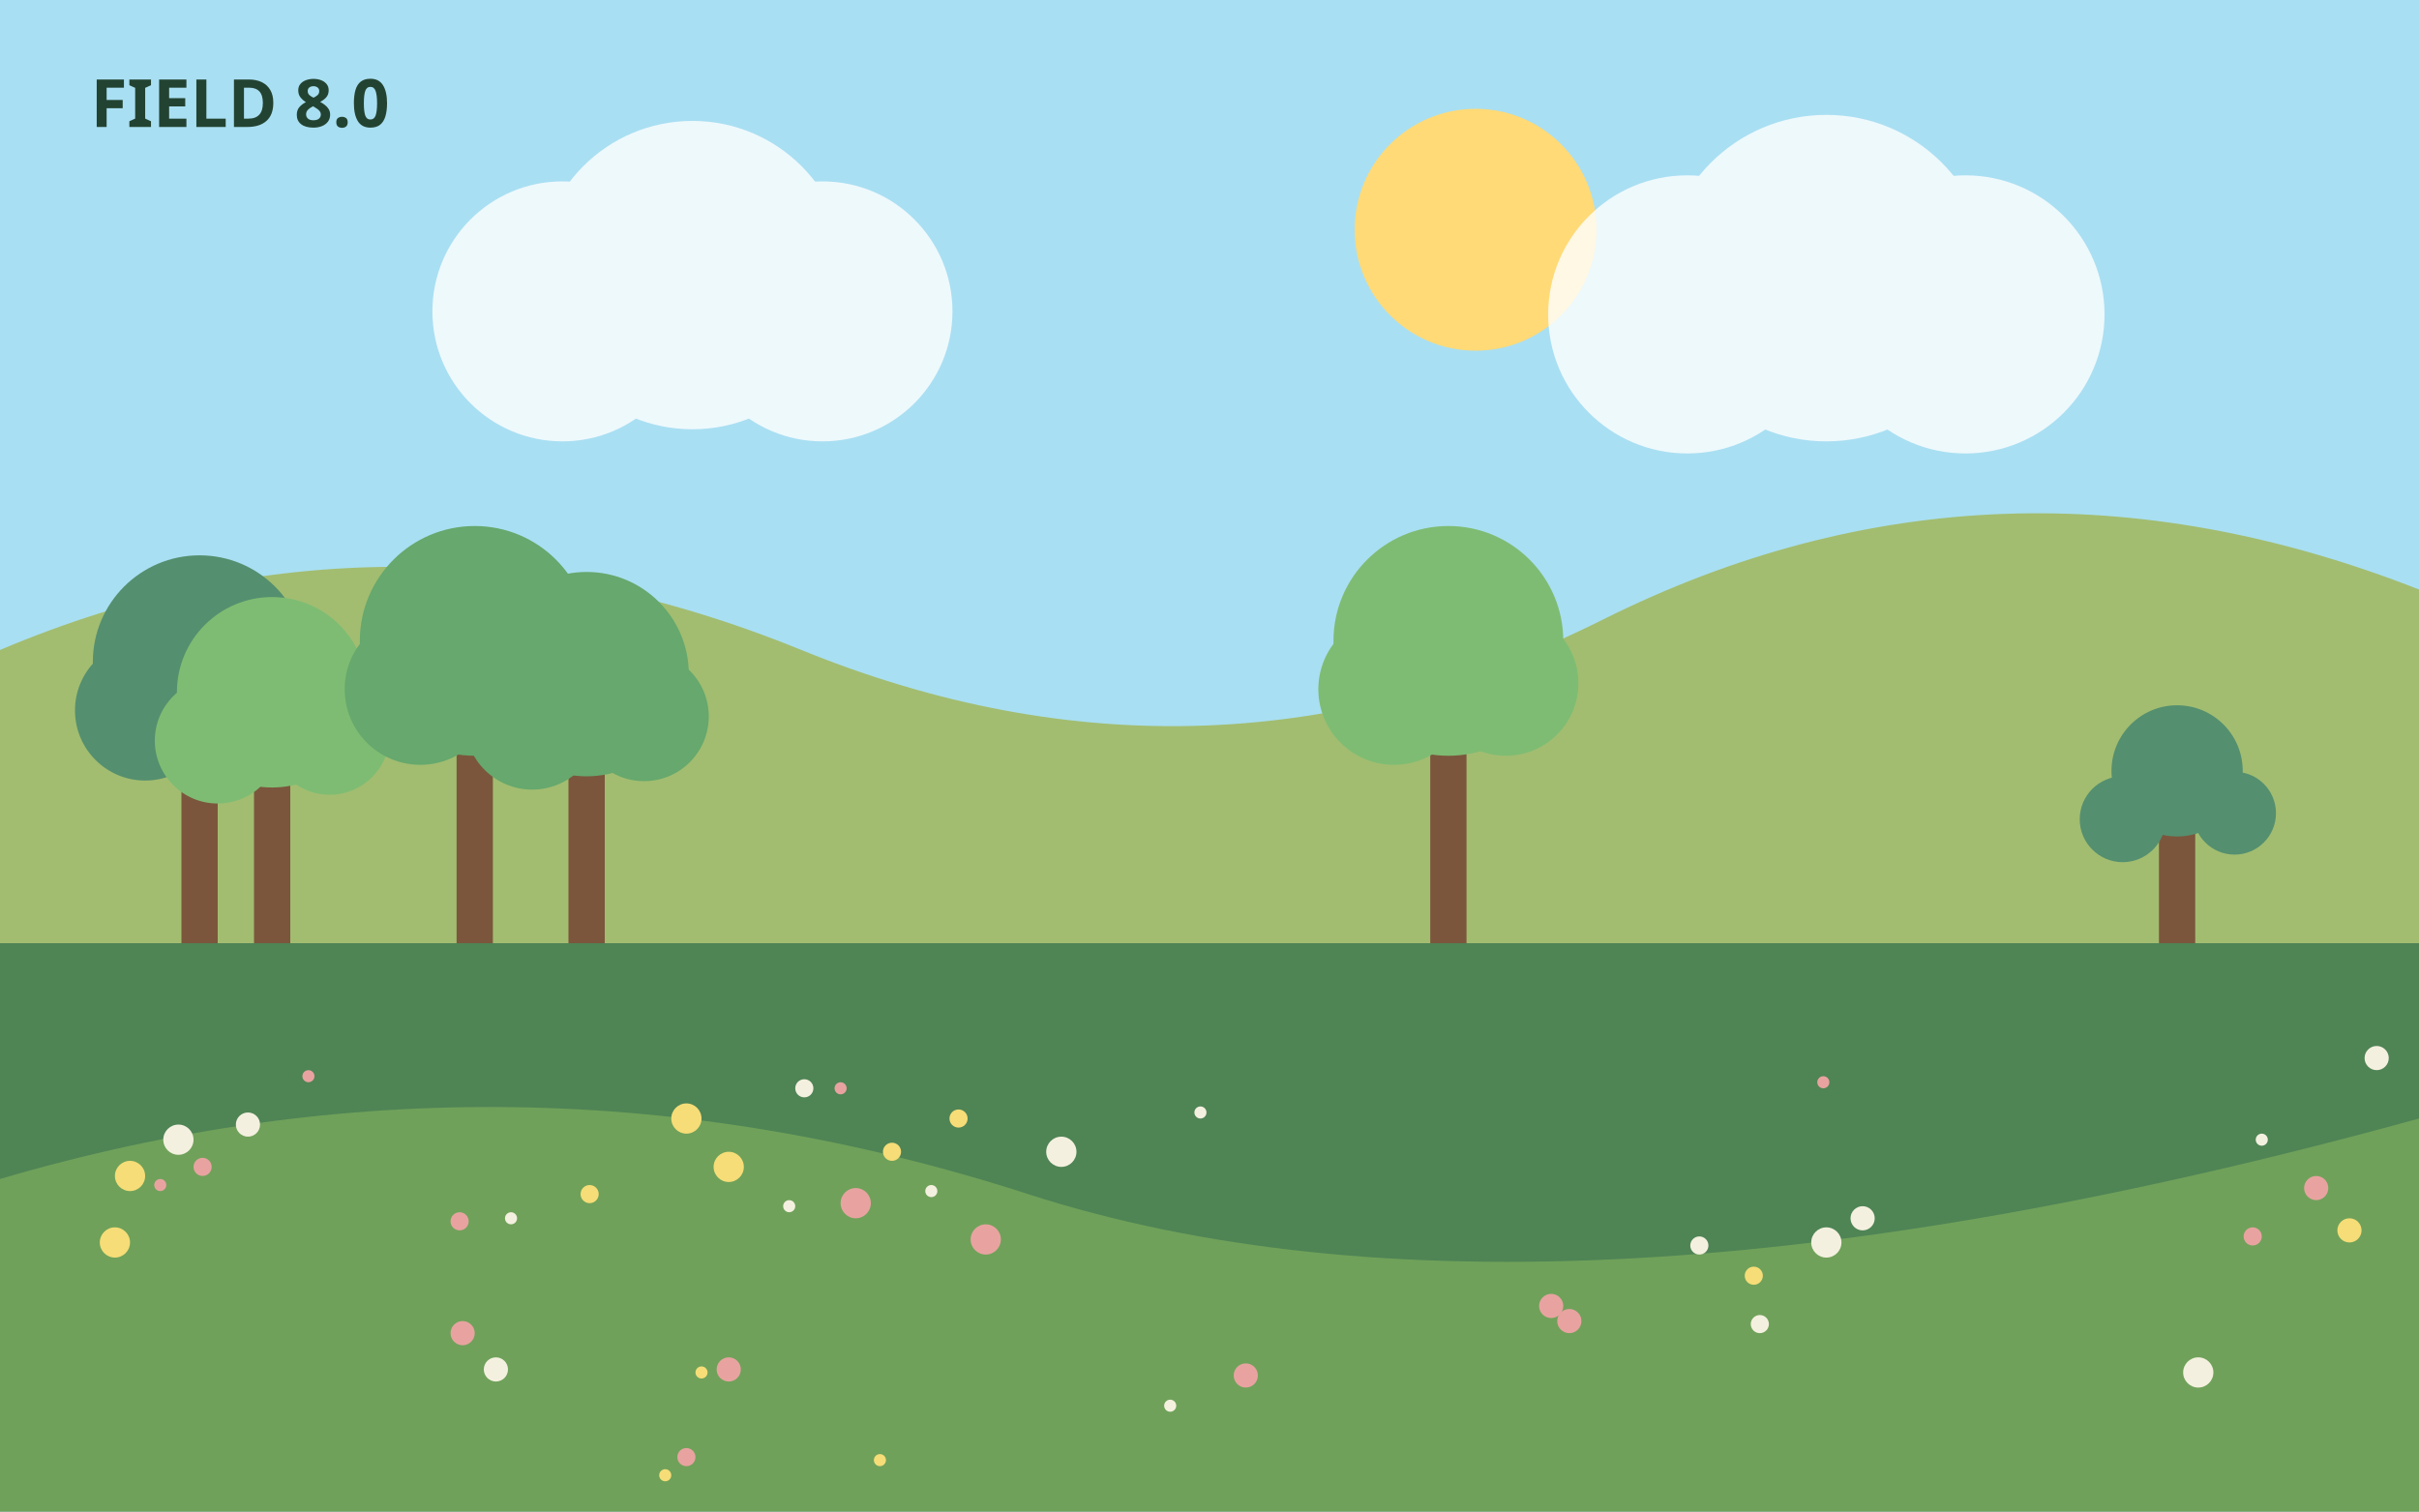
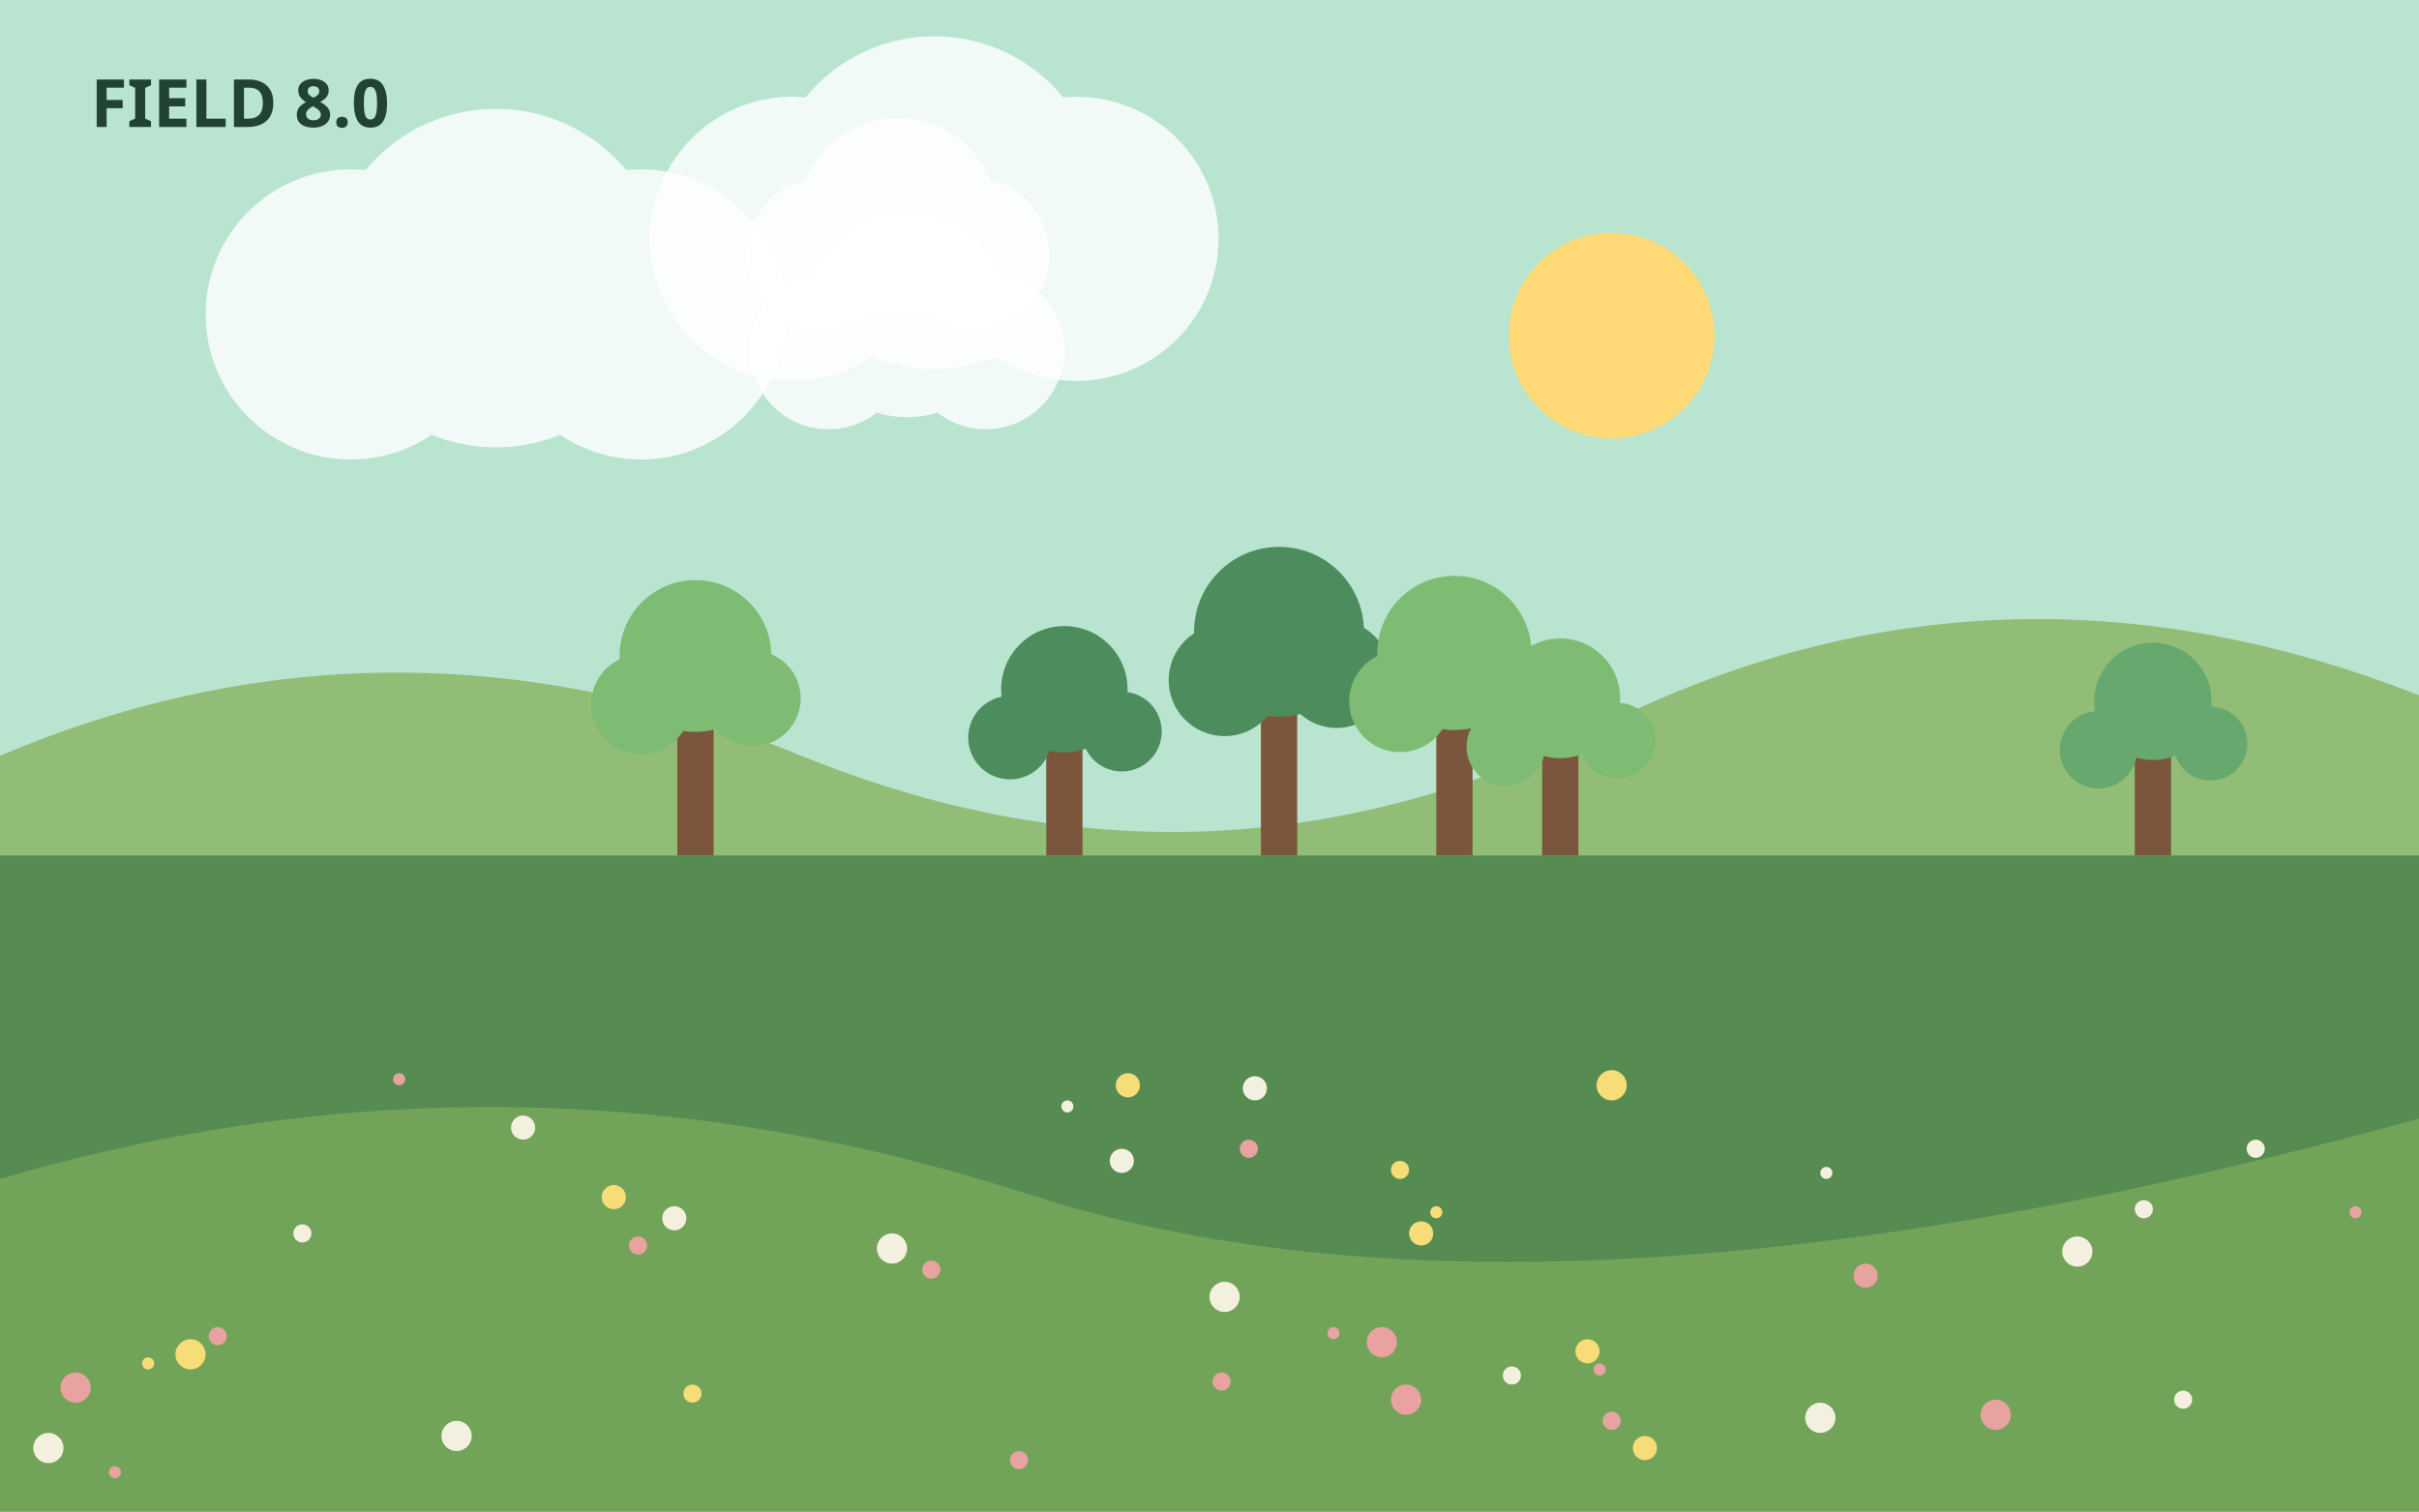
<svg xmlns="http://www.w3.org/2000/svg" width="800" height="500" viewBox="0 0 800 500">
-   <rect width="800" height="500" fill="#a9dff2" />
-   <circle cx="488" cy="76" r="40" fill="#ffda76" />
+   <rect width="800" height="500" fill="#b8e4d0" />
+   <circle cx="533" cy="111" r="34" fill="#ffda76" />
  <g fill="#ffffff" opacity="0.8">
-     <circle cx="558" cy="104" r="46" />
-     <circle cx="604" cy="92" r="54" />
-     <circle cx="650" cy="104" r="46" />
+     <circle cx="116" cy="104" r="48" />
+     <circle cx="164" cy="92" r="56" />
+     <circle cx="212" cy="104" r="48" />
  </g>
  <g fill="#ffffff" opacity="0.8">
-     <circle cx="186" cy="103" r="43" />
-     <circle cx="229" cy="91" r="51" />
-     <circle cx="272" cy="103" r="43" />
+     <circle cx="274" cy="116" r="26" />
+     <circle cx="300" cy="104" r="34" />
+     <circle cx="326" cy="116" r="26" />
  </g>
-   <path d="M0 215 Q130 160 265 215 T530 205 T800 195 V340 H0Z" fill="#a2bd70" />
-   <rect y="312" width="800" height="188" fill="#4f8455" />
+   <g fill="#ffffff" opacity="0.8">
+     <circle cx="262" cy="79" r="47" />
+     <circle cx="309" cy="67" r="55" />
+     <circle cx="356" cy="79" r="47" />
+   </g>
+   <g fill="#ffffff" opacity="0.8">
+     <circle cx="272" cy="84" r="25" />
+     <circle cx="297" cy="72" r="33" />
+     <circle cx="322" cy="84" r="25" />
+   </g>
+   <path d="M0 250 Q130 195 265 250 T530 240 T800 230 V340 H0Z" fill="#91bd76" />
+   <rect y="283" width="800" height="217" fill="#568b51" />
  <path d="M0 390 Q170 340 340 395 T800 370 V500 H0Z" fill="#78a95b" opacity="0.78" />
-   <rect x="60" y="219" width="12" height="93" fill="#7b563c" stroke="none" />
-   <circle cx="66" cy="219" r="35.3" fill="#548f6f" stroke="none" />
-   <circle cx="48" cy="235" r="23.2" fill="#548f6f" stroke="none" />
-   <circle cx="85" cy="233" r="22.3" fill="#548f6f" stroke="none" />
-   <rect x="84" y="229" width="12" height="83" fill="#7b563c" stroke="none" />
-   <circle cx="90" cy="229" r="31.5" fill="#7ebc73" stroke="none" />
-   <circle cx="72" cy="245" r="20.8" fill="#7ebc73" stroke="none" />
-   <circle cx="109" cy="243" r="19.9" fill="#7ebc73" stroke="none" />
-   <rect x="151" y="212" width="12" height="100" fill="#7b563c" stroke="none" />
-   <circle cx="157" cy="212" r="38.0" fill="#66a86d" stroke="none" />
-   <circle cx="139" cy="228" r="25.0" fill="#66a86d" stroke="none" />
-   <circle cx="176" cy="226" r="24.0" fill="#66a86d" stroke="none" />
-   <rect x="188" y="223" width="12" height="89" fill="#7b563c" stroke="none" />
-   <circle cx="194" cy="223" r="33.8" fill="#66a86d" stroke="none" />
-   <circle cx="176" cy="239" r="22.2" fill="#66a86d" stroke="none" />
-   <circle cx="213" cy="237" r="21.4" fill="#66a86d" stroke="none" />
-   <rect x="473" y="212" width="12" height="100" fill="#7b563c" stroke="none" />
-   <circle cx="479" cy="212" r="38.0" fill="#7ebc73" stroke="none" />
-   <circle cx="461" cy="228" r="25.0" fill="#7ebc73" stroke="none" />
-   <circle cx="498" cy="226" r="24.0" fill="#7ebc73" stroke="none" />
-   <rect x="714" y="255" width="12" height="57" fill="#7b563c" stroke="none" />
-   <circle cx="720" cy="255" r="21.7" fill="#548f6f" stroke="none" />
-   <circle cx="702" cy="271" r="14.2" fill="#548f6f" stroke="none" />
-   <circle cx="739" cy="269" r="13.7" fill="#548f6f" stroke="none" />
-   <circle cx="278" cy="360" r="2" fill="#e8a3a0" />
-   <circle cx="164" cy="453" r="4" fill="#f4f0df" />
-   <circle cx="412" cy="455" r="4" fill="#e8a3a0" />
-   <circle cx="326" cy="410" r="5" fill="#e8a3a0" />
-   <circle cx="266" cy="360" r="3" fill="#f4f0df" />
-   <circle cx="169" cy="403" r="2" fill="#f4f0df" />
-   <circle cx="232" cy="454" r="2" fill="#f6dd77" />
-   <circle cx="59" cy="377" r="5" fill="#f4f0df" />
-   <circle cx="220" cy="488" r="2" fill="#f6dd77" />
-   <circle cx="748" cy="377" r="2" fill="#f4f0df" />
-   <circle cx="283" cy="398" r="5" fill="#e8a3a0" />
-   <circle cx="102" cy="356" r="2" fill="#e8a3a0" />
-   <circle cx="295" cy="381" r="3" fill="#f6dd77" />
-   <circle cx="241" cy="453" r="4" fill="#e8a3a0" />
-   <circle cx="616" cy="403" r="4" fill="#f4f0df" />
-   <circle cx="308" cy="394" r="2" fill="#f4f0df" />
-   <circle cx="777" cy="407" r="4" fill="#f6dd77" />
-   <circle cx="152" cy="404" r="3" fill="#e8a3a0" />
-   <circle cx="603" cy="358" r="2" fill="#e8a3a0" />
-   <circle cx="53" cy="392" r="2" fill="#e8a3a0" />
-   <circle cx="745" cy="409" r="3" fill="#e8a3a0" />
-   <circle cx="291" cy="483" r="2" fill="#f6dd77" />
-   <circle cx="241" cy="386" r="5" fill="#f6dd77" />
-   <circle cx="397" cy="368" r="2" fill="#f4f0df" />
-   <circle cx="582" cy="438" r="3" fill="#f4f0df" />
-   <circle cx="317" cy="370" r="3" fill="#f6dd77" />
-   <circle cx="227" cy="370" r="5" fill="#f6dd77" />
-   <circle cx="38" cy="411" r="5" fill="#f6dd77" />
-   <circle cx="351" cy="381" r="5" fill="#f4f0df" />
-   <circle cx="786" cy="350" r="4" fill="#f4f0df" />
-   <circle cx="387" cy="465" r="2" fill="#f4f0df" />
-   <circle cx="562" cy="412" r="3" fill="#f4f0df" />
-   <circle cx="513" cy="432" r="4" fill="#e8a3a0" />
-   <circle cx="82" cy="372" r="4" fill="#f4f0df" />
-   <circle cx="195" cy="395" r="3" fill="#f6dd77" />
-   <circle cx="519" cy="437" r="4" fill="#e8a3a0" />
-   <circle cx="153" cy="441" r="4" fill="#e8a3a0" />
-   <circle cx="43" cy="389" r="5" fill="#f6dd77" />
-   <circle cx="604" cy="411" r="5" fill="#f4f0df" />
-   <circle cx="766" cy="393" r="4" fill="#e8a3a0" />
-   <circle cx="727" cy="454" r="5" fill="#f4f0df" />
-   <circle cx="261" cy="399" r="2" fill="#f4f0df" />
-   <circle cx="580" cy="422" r="3" fill="#f6dd77" />
-   <circle cx="67" cy="386" r="3" fill="#e8a3a0" />
-   <circle cx="227" cy="482" r="3" fill="#e8a3a0" />
+   <rect x="224" y="217" width="12" height="66" fill="#7b563c" stroke="none" />
+   <circle cx="230" cy="217" r="25.1" fill="#7ebc73" stroke="none" />
+   <circle cx="212" cy="233" r="16.5" fill="#7ebc73" stroke="none" />
+   <circle cx="249" cy="231" r="15.8" fill="#7ebc73" stroke="none" />
+   <rect x="346" y="228" width="12" height="55" fill="#7b563c" stroke="none" />
+   <circle cx="352" cy="228" r="20.9" fill="#4d8c5c" stroke="none" />
+   <circle cx="334" cy="244" r="13.8" fill="#4d8c5c" stroke="none" />
+   <circle cx="371" cy="242" r="13.2" fill="#4d8c5c" stroke="none" />
+   <rect x="417" y="209" width="12" height="74" fill="#7b563c" stroke="none" />
+   <circle cx="423" cy="209" r="28.1" fill="#4d8c5c" stroke="none" />
+   <circle cx="405" cy="225" r="18.5" fill="#4d8c5c" stroke="none" />
+   <circle cx="442" cy="223" r="17.8" fill="#4d8c5c" stroke="none" />
+   <rect x="475" y="216" width="12" height="67" fill="#7b563c" stroke="none" />
+   <circle cx="481" cy="216" r="25.5" fill="#7ebc73" stroke="none" />
+   <circle cx="463" cy="232" r="16.8" fill="#7ebc73" stroke="none" />
+   <circle cx="500" cy="230" r="16.1" fill="#7ebc73" stroke="none" />
+   <rect x="510" y="231" width="12" height="52" fill="#7b563c" stroke="none" />
+   <circle cx="516" cy="231" r="19.8" fill="#7ebc73" stroke="none" />
+   <circle cx="498" cy="247" r="13.0" fill="#7ebc73" stroke="none" />
+   <circle cx="535" cy="245" r="12.5" fill="#7ebc73" stroke="none" />
+   <rect x="706" y="232" width="12" height="51" fill="#7b563c" stroke="none" />
+   <circle cx="712" cy="232" r="19.4" fill="#66a86d" stroke="none" />
+   <circle cx="694" cy="248" r="12.8" fill="#66a86d" stroke="none" />
+   <circle cx="731" cy="246" r="12.2" fill="#66a86d" stroke="none" />
+   <circle cx="295" cy="413" r="5" fill="#f4f0df" />
+   <circle cx="308" cy="420" r="3" fill="#e8a3a0" />
+   <circle cx="151" cy="475" r="5" fill="#f4f0df" />
+   <circle cx="441" cy="441" r="2" fill="#e8a3a0" />
+   <circle cx="529" cy="453" r="2" fill="#e8a3a0" />
+   <circle cx="223" cy="403" r="4" fill="#f4f0df" />
+   <circle cx="463" cy="387" r="3" fill="#f6dd77" />
+   <circle cx="353" cy="366" r="2" fill="#f4f0df" />
+   <circle cx="373" cy="359" r="4" fill="#f6dd77" />
+   <circle cx="604" cy="388" r="2" fill="#f4f0df" />
+   <circle cx="470" cy="408" r="4" fill="#f6dd77" />
+   <circle cx="722" cy="463" r="3" fill="#f4f0df" />
+   <circle cx="660" cy="468" r="5" fill="#e8a3a0" />
+   <circle cx="405" cy="429" r="5" fill="#f4f0df" />
+   <circle cx="457" cy="444" r="5" fill="#e8a3a0" />
+   <circle cx="404" cy="457" r="3" fill="#e8a3a0" />
+   <circle cx="617" cy="422" r="4" fill="#e8a3a0" />
+   <circle cx="779" cy="401" r="2" fill="#e8a3a0" />
+   <circle cx="72" cy="442" r="3" fill="#e8a3a0" />
+   <circle cx="413" cy="380" r="3" fill="#e8a3a0" />
+   <circle cx="211" cy="412" r="3" fill="#e8a3a0" />
+   <circle cx="687" cy="414" r="5" fill="#f4f0df" />
+   <circle cx="337" cy="483" r="3" fill="#e8a3a0" />
+   <circle cx="173" cy="373" r="4" fill="#f4f0df" />
+   <circle cx="16" cy="479" r="5" fill="#f4f0df" />
+   <circle cx="500" cy="455" r="3" fill="#f4f0df" />
+   <circle cx="132" cy="357" r="2" fill="#e8a3a0" />
+   <circle cx="544" cy="479" r="4" fill="#f6dd77" />
+   <circle cx="533" cy="359" r="5" fill="#f6dd77" />
+   <circle cx="533" cy="470" r="3" fill="#e8a3a0" />
+   <circle cx="465" cy="463" r="5" fill="#e8a3a0" />
+   <circle cx="415" cy="360" r="4" fill="#f4f0df" />
+   <circle cx="229" cy="461" r="3" fill="#f6dd77" />
+   <circle cx="25" cy="459" r="5" fill="#e8a3a0" />
+   <circle cx="746" cy="380" r="3" fill="#f4f0df" />
+   <circle cx="203" cy="396" r="4" fill="#f6dd77" />
+   <circle cx="602" cy="469" r="5" fill="#f4f0df" />
+   <circle cx="100" cy="408" r="3" fill="#f4f0df" />
+   <circle cx="525" cy="447" r="4" fill="#f6dd77" />
+   <circle cx="38" cy="487" r="2" fill="#e8a3a0" />
+   <circle cx="371" cy="384" r="4" fill="#f4f0df" />
+   <circle cx="475" cy="401" r="2" fill="#f6dd77" />
+   <circle cx="63" cy="448" r="5" fill="#f6dd77" />
+   <circle cx="49" cy="451" r="2" fill="#f6dd77" />
+   <circle cx="709" cy="400" r="3" fill="#f4f0df" />
  <text x="30" y="42" fill="#234332" font-family="sans-serif" font-size="22" font-weight="700">FIELD 8.0</text>
</svg>
